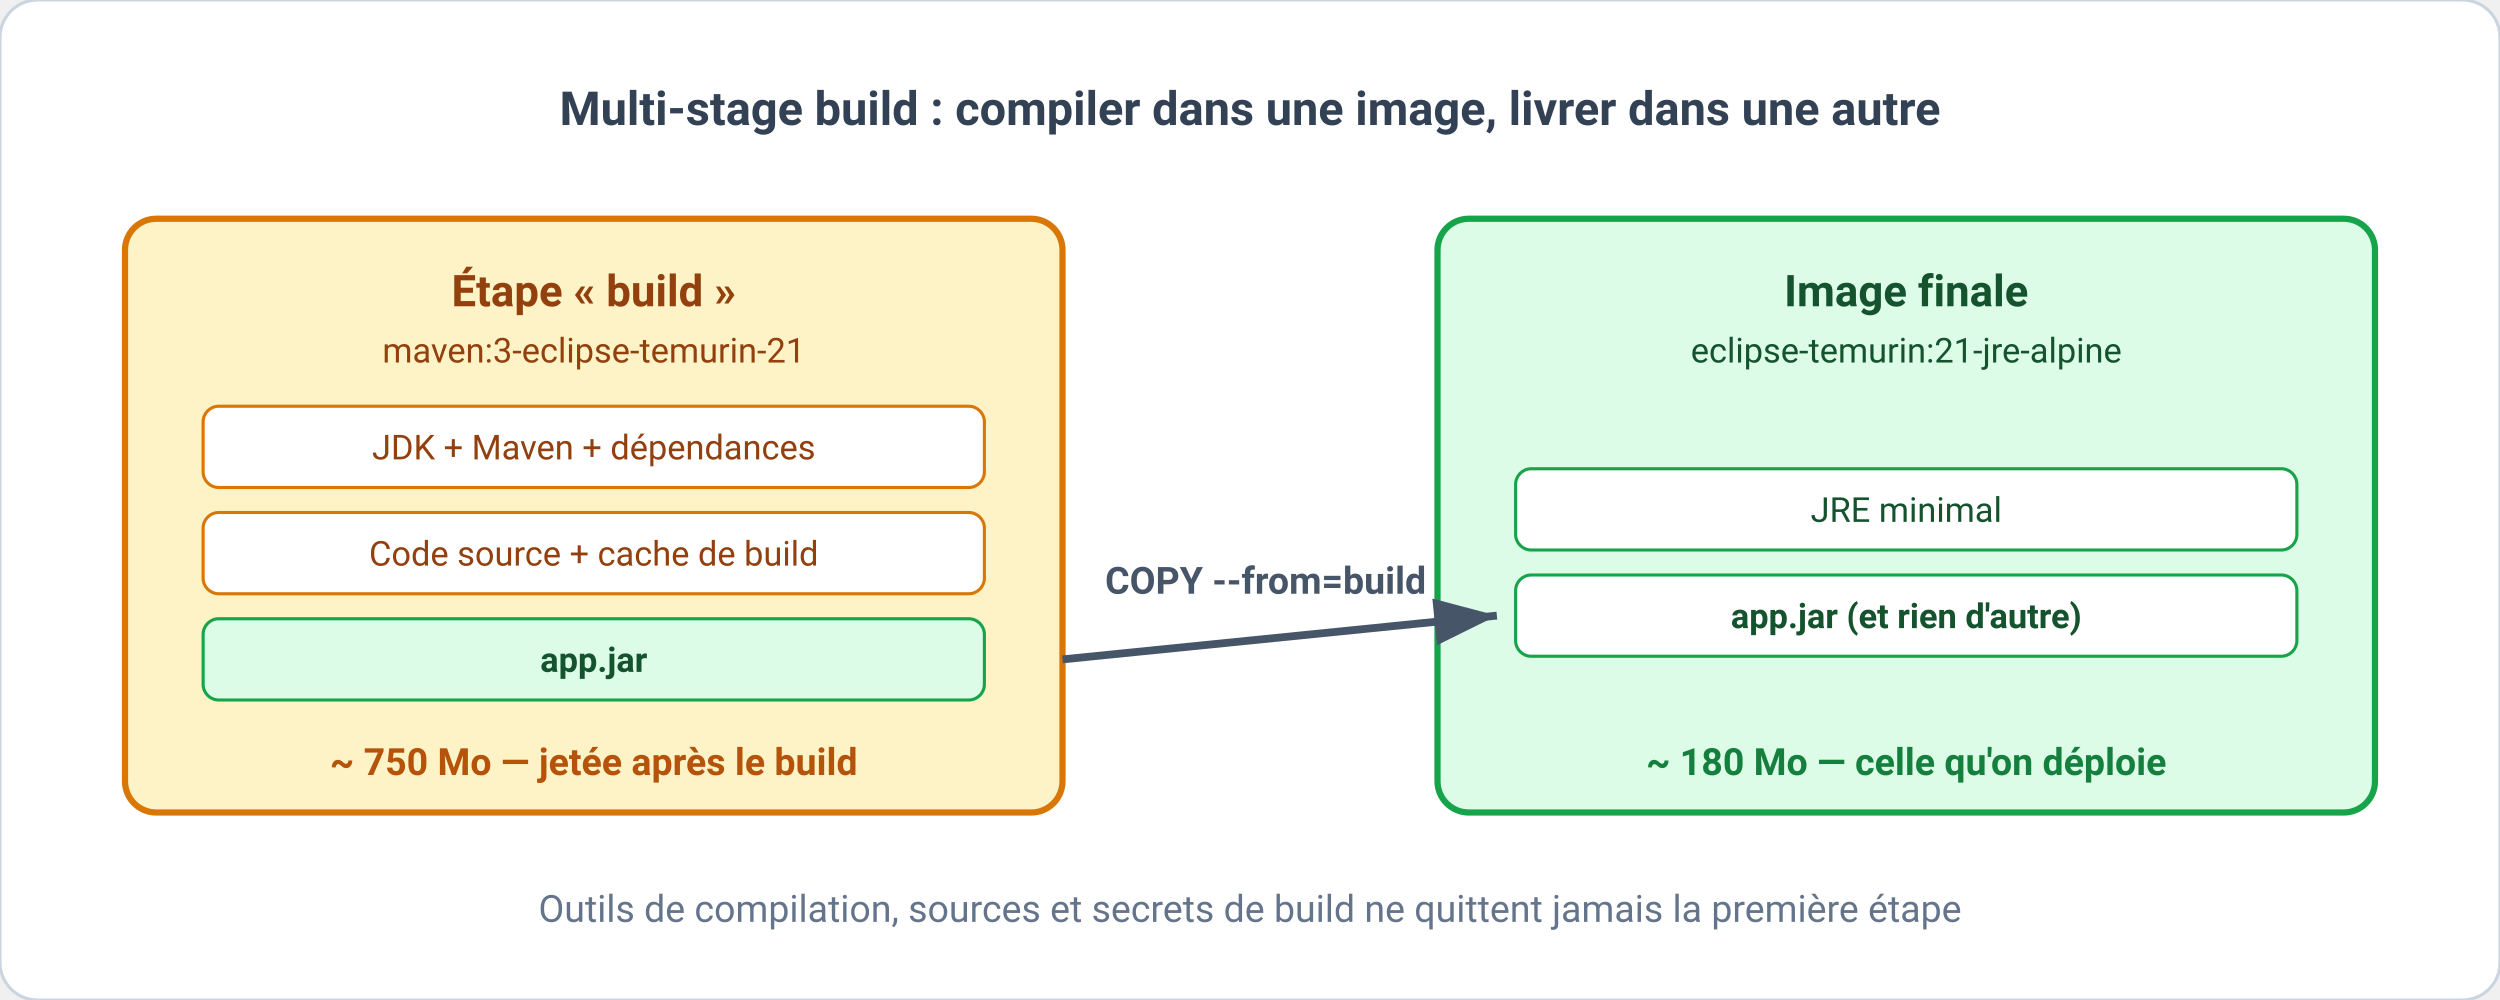
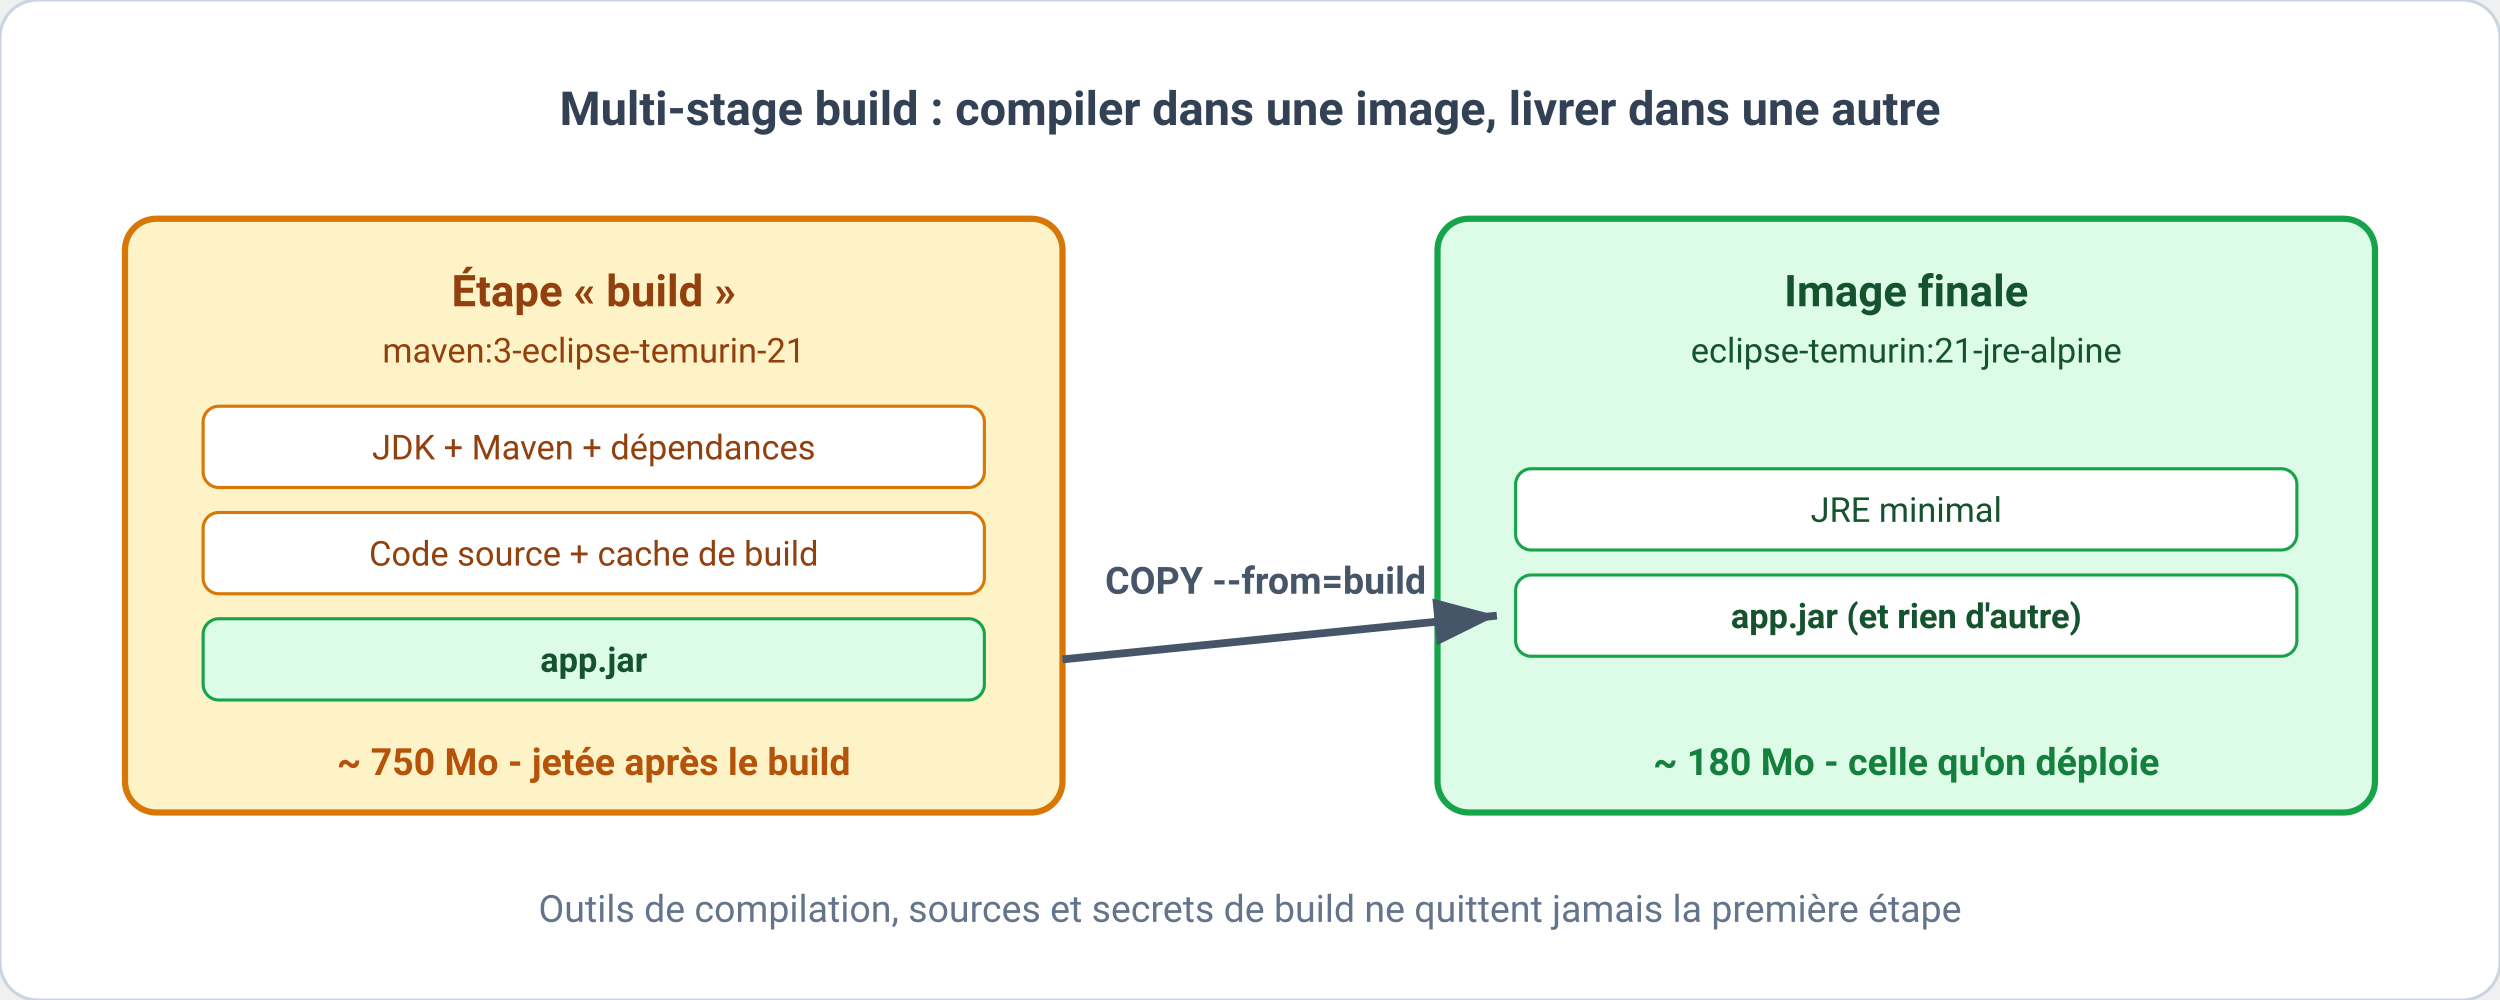
<svg xmlns="http://www.w3.org/2000/svg" viewBox="0 0 800 320" font-family="-apple-system, 'Segoe UI', Roboto, sans-serif">
  <rect x="0" y="0" width="800" height="320" rx="12" fill="#ffffff" stroke="#cbd5e1" />
  <defs>
    <marker id="arrow" markerWidth="10" markerHeight="10" refX="8" refY="3" orient="auto">
      <path d="M0,0 L8,3 L0,6 Z" fill="#475569" />
    </marker>
  </defs>
  <text x="400" y="40" text-anchor="middle" font-size="15" font-weight="700" fill="#334155">Multi-stage build : compiler dans une image, livrer dans une autre</text>
  <rect x="40" y="70" width="300" height="190" rx="10" fill="#fef3c7" stroke="#d97706" stroke-width="2" />
  <text x="190" y="98" text-anchor="middle" font-size="14" font-weight="700" fill="#92400e">Étape « build »</text>
  <text x="190" y="116" text-anchor="middle" font-size="11" fill="#92400e">maven:3-eclipse-temurin-21</text>
  <rect x="65" y="130" width="250" height="26" rx="5" fill="#ffffff" stroke="#d97706" />
  <text x="190" y="147" text-anchor="middle" font-size="11" fill="#92400e">JDK + Maven + dépendances</text>
  <rect x="65" y="164" width="250" height="26" rx="5" fill="#ffffff" stroke="#d97706" />
  <text x="190" y="181" text-anchor="middle" font-size="11" fill="#92400e">Code source + cache de build</text>
  <rect x="65" y="198" width="250" height="26" rx="5" fill="#dcfce7" stroke="#16a34a" />
  <text x="190" y="215" text-anchor="middle" font-size="11" font-weight="600" fill="#14532d">app.jar</text>
-   <text x="190" y="248" text-anchor="middle" font-size="12" font-weight="700" fill="#b45309">~ 750 Mo — jetée après le build</text>
+   <text x="190" y="248" text-anchor="middle" font-size="12" font-weight="700" fill="#b45309">~ 750 Mo - jetée après le build</text>
  <rect x="460" y="70" width="300" height="190" rx="10" fill="#dcfce7" stroke="#16a34a" stroke-width="2" />
  <text x="610" y="98" text-anchor="middle" font-size="14" font-weight="700" fill="#14532d">Image finale</text>
  <text x="610" y="116" text-anchor="middle" font-size="11" fill="#14532d">eclipse-temurin:21-jre-alpine</text>
  <rect x="485" y="150" width="250" height="26" rx="5" fill="#ffffff" stroke="#16a34a" />
  <text x="610" y="167" text-anchor="middle" font-size="11" fill="#14532d">JRE minimal</text>
  <rect x="485" y="184" width="250" height="26" rx="5" fill="#ffffff" stroke="#16a34a" />
  <text x="610" y="201" text-anchor="middle" font-size="11" font-weight="600" fill="#14532d">app.jar (et rien d'autre)</text>
-   <text x="610" y="248" text-anchor="middle" font-size="12" font-weight="700" fill="#15803d">~ 180 Mo — celle qu'on déploie</text>
+   <text x="610" y="248" text-anchor="middle" font-size="12" font-weight="700" fill="#15803d">~ 180 Mo - celle qu'on déploie</text>
  <line x1="340" y1="211" x2="479" y2="197" stroke="#475569" stroke-width="2.5" marker-end="url(#arrow)" />
  <text x="405" y="190" text-anchor="middle" font-size="12" font-weight="600" fill="#475569">COPY --from=build</text>
  <text x="400" y="295" text-anchor="middle" font-size="12" fill="#64748b">Outils de compilation, sources et secrets de build ne quittent jamais la première étape</text>
</svg>
